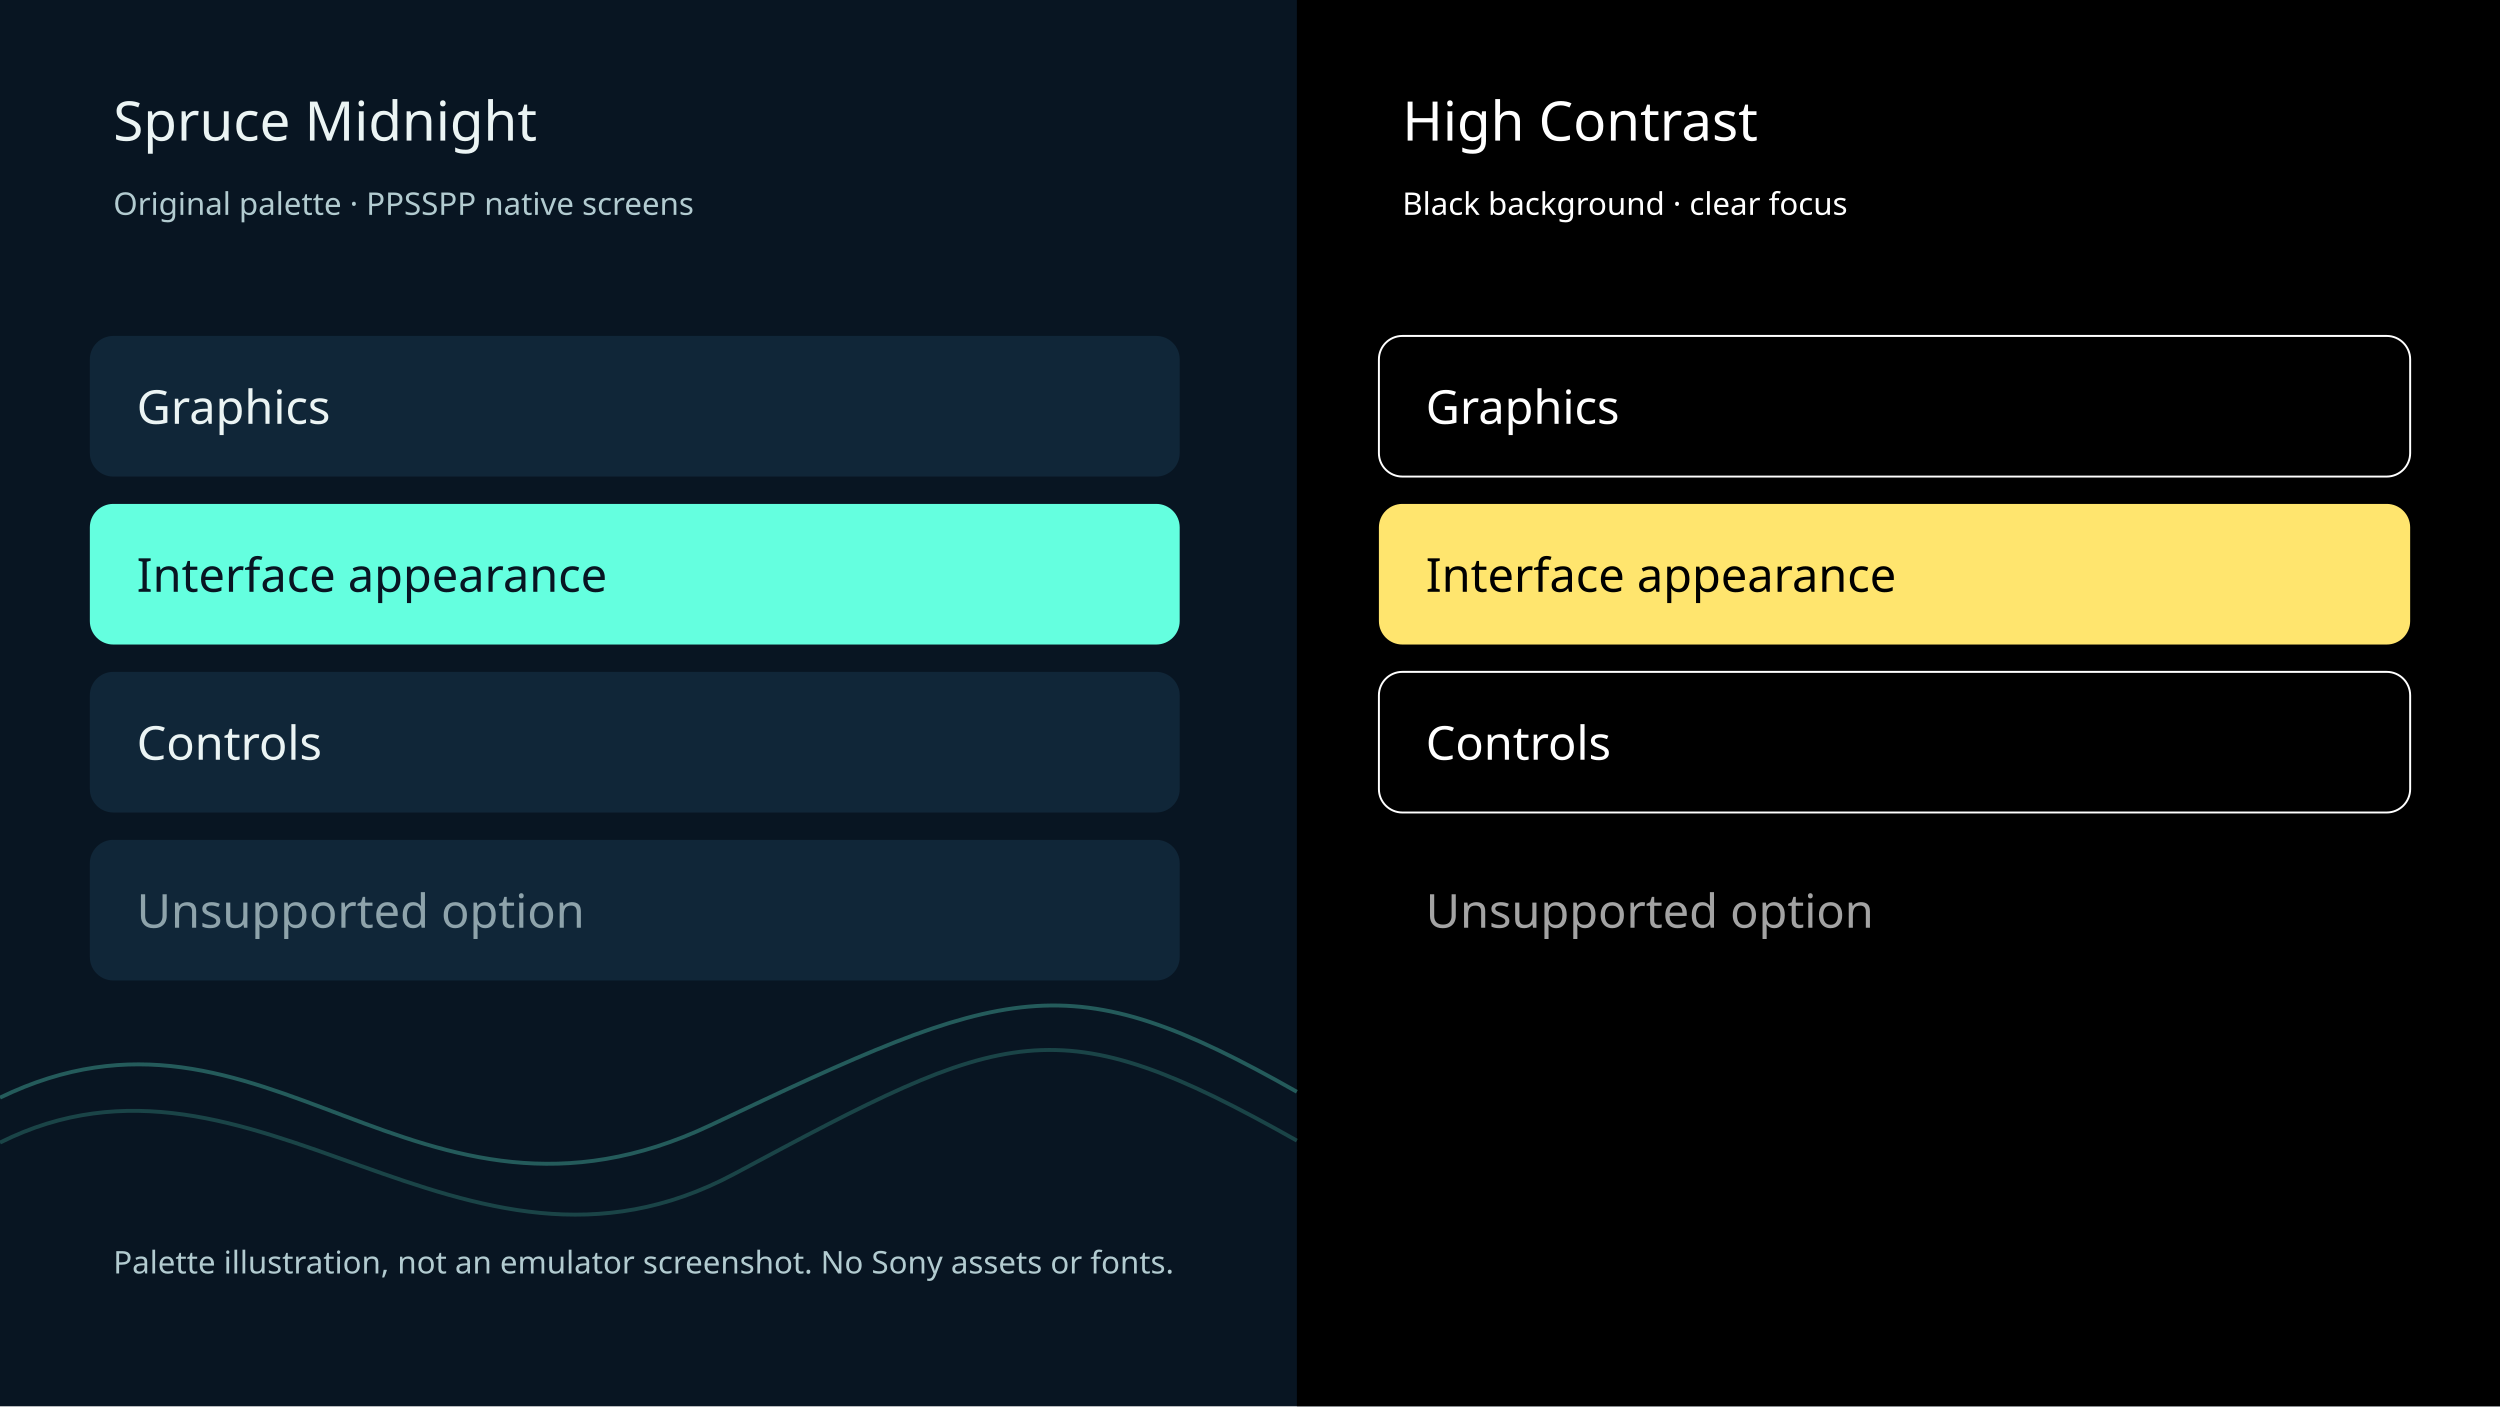
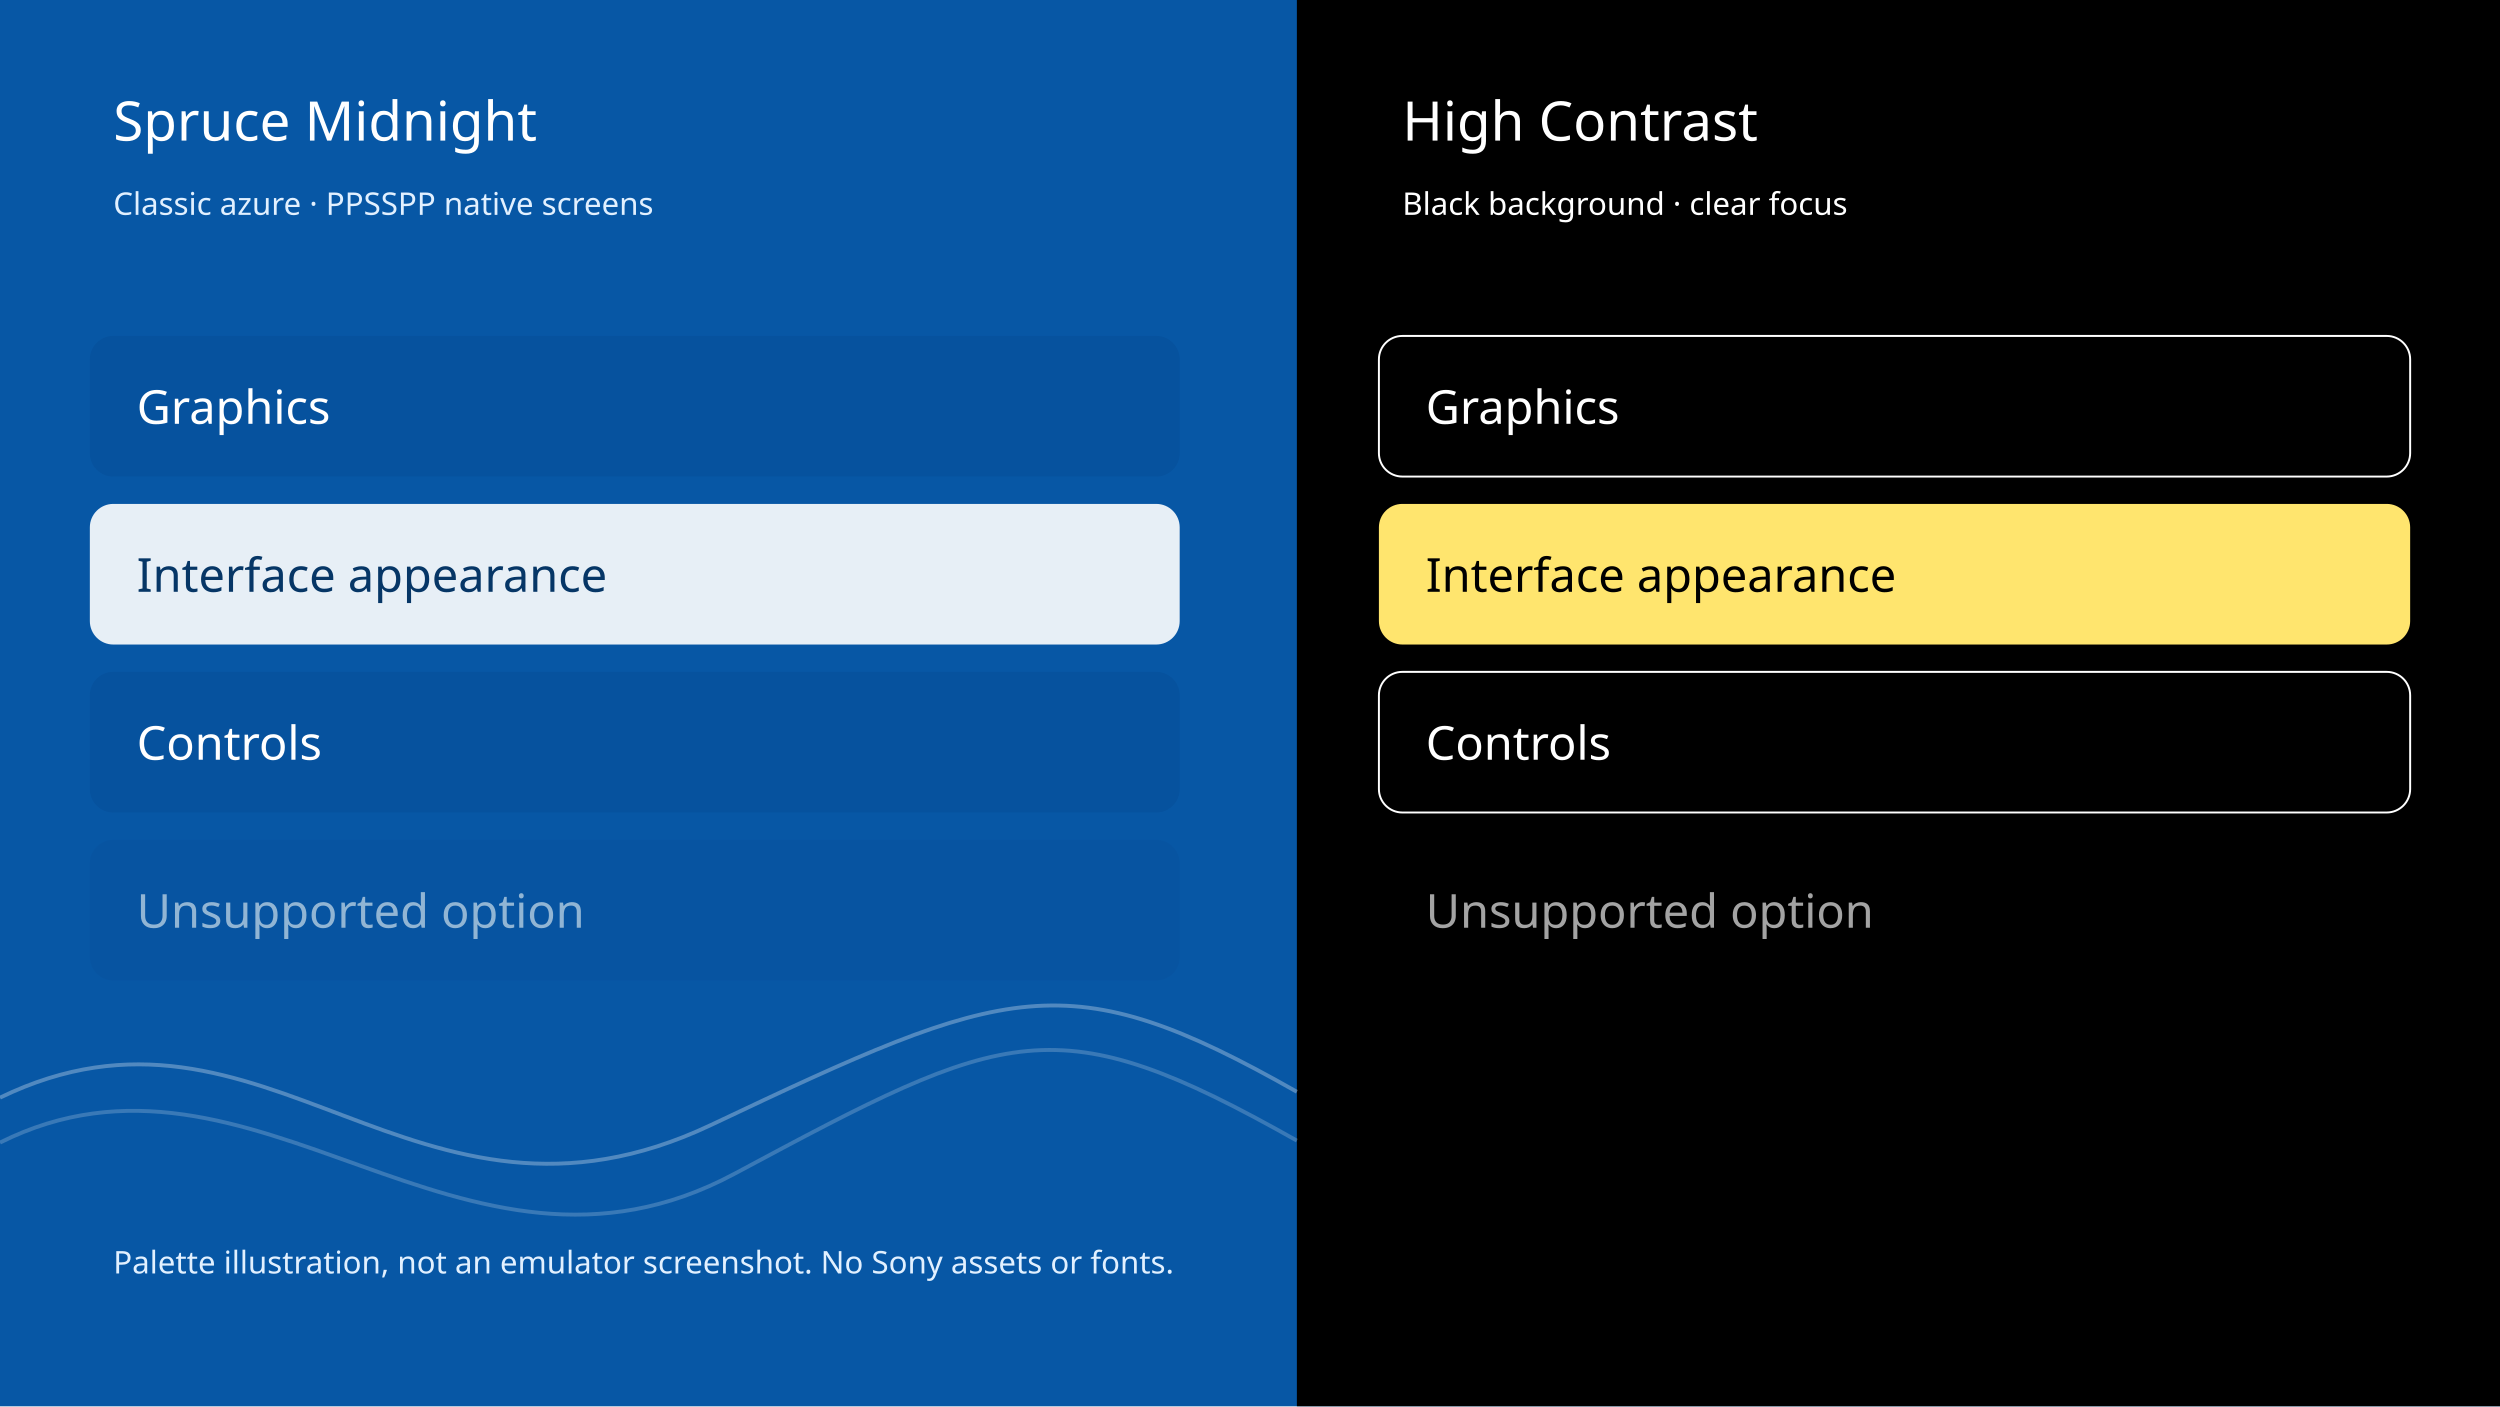
<svg xmlns="http://www.w3.org/2000/svg" width="1280" height="720" viewBox="0 0 1280 720">
-   <rect width="1280" height="720" fill="#081522" />
+   <rect width="1280" height="720" fill="#0757a5" />
  <rect x="664" width="616" height="720" fill="#000000" />
-   <g fill="#ebf4f4" font-family="sans-serif">
+   <g fill="#ffffff" font-family="sans-serif">
    <text x="58" y="72" font-size="28">Spruce Midnight</text>
    <text x="718" y="72" font-size="28" fill="#ffffff">High Contrast</text>
-     <text x="58" y="110" font-size="16" fill="#b2cbd0">Original palette · PPSSPP native screens</text>
+     <text x="58" y="110" font-size="16" fill="#e1f0ff">Classic azure · PPSSPP native screens</text>
    <text x="718" y="110" font-size="16" fill="#ffffff">Black background · clear focus</text>
  </g>
-   <path d="M0 562C136 496 212 648 364 576S546 492 664 559" fill="none" stroke="#64ffdf" stroke-opacity=".3" stroke-width="2" />
-   <path d="M0 585C130 520 236 676 376 601S540 514 664 584" fill="none" stroke="#64ffdf" stroke-opacity=".2" stroke-width="2" />
+   <path d="M0 562C136 496 212 648 364 576S546 492 664 559" fill="none" stroke="#ffffff" stroke-opacity=".3" stroke-width="2" />
+   <path d="M0 585C130 520 236 676 376 601S540 514 664 584" fill="none" stroke="#ffffff" stroke-opacity=".2" stroke-width="2" />
  <g font-family="sans-serif" font-size="24">
-     <rect x="46" y="172" width="558" height="72" rx="12" fill="#102638" />
-     <text x="70" y="217" fill="#ebf4f4">Graphics</text>
-     <rect x="46" y="258" width="558" height="72" rx="12" fill="#64ffdf" />
-     <text x="70" y="303" fill="#081522">Interface appearance</text>
-     <rect x="46" y="344" width="558" height="72" rx="12" fill="#102638" />
-     <text x="70" y="389" fill="#ebf4f4">Controls</text>
-     <rect x="46" y="430" width="558" height="72" rx="12" fill="#102638" />
-     <text x="70" y="475" fill="#8ea3ab">Unsupported option</text>
+     <rect x="46" y="172" width="558" height="72" rx="12" fill="#003875" fill-opacity=".141" />
+     <text x="70" y="217" fill="#ffffff">Graphics</text>
+     <rect x="46" y="258" width="558" height="72" rx="12" fill="#ffffff" fill-opacity=".902" />
+     <text x="70" y="303" fill="#063666">Interface appearance</text>
+     <rect x="46" y="344" width="558" height="72" rx="12" fill="#003875" fill-opacity=".141" />
+     <text x="70" y="389" fill="#ffffff">Controls</text>
+     <rect x="46" y="430" width="558" height="72" rx="12" fill="#003875" fill-opacity=".071" />
+     <text x="70" y="475" fill="#dbeaf0" fill-opacity=".651">Unsupported option</text>
    <rect x="706" y="172" width="528" height="72" rx="12" fill="#000000" stroke="#ffffff" />
    <text x="730" y="217" fill="#ffffff">Graphics</text>
    <rect x="706" y="258" width="528" height="72" rx="12" fill="#ffe56e" />
    <text x="730" y="303" fill="#000000">Interface appearance</text>
    <rect x="706" y="344" width="528" height="72" rx="12" fill="#000000" stroke="#ffffff" />
    <text x="730" y="389" fill="#ffffff">Controls</text>
    <text x="730" y="475" fill="#a3a3a3">Unsupported option</text>
  </g>
-   <text x="58" y="652" fill="#b2cbd0" font-family="sans-serif" font-size="16">Palette illustration, not an emulator screenshot. No Sony assets or fonts.</text>
+   <text x="58" y="652" fill="#e1f0ff" font-family="sans-serif" font-size="16">Palette illustration, not an emulator screenshot. No Sony assets or fonts.</text>
</svg>
